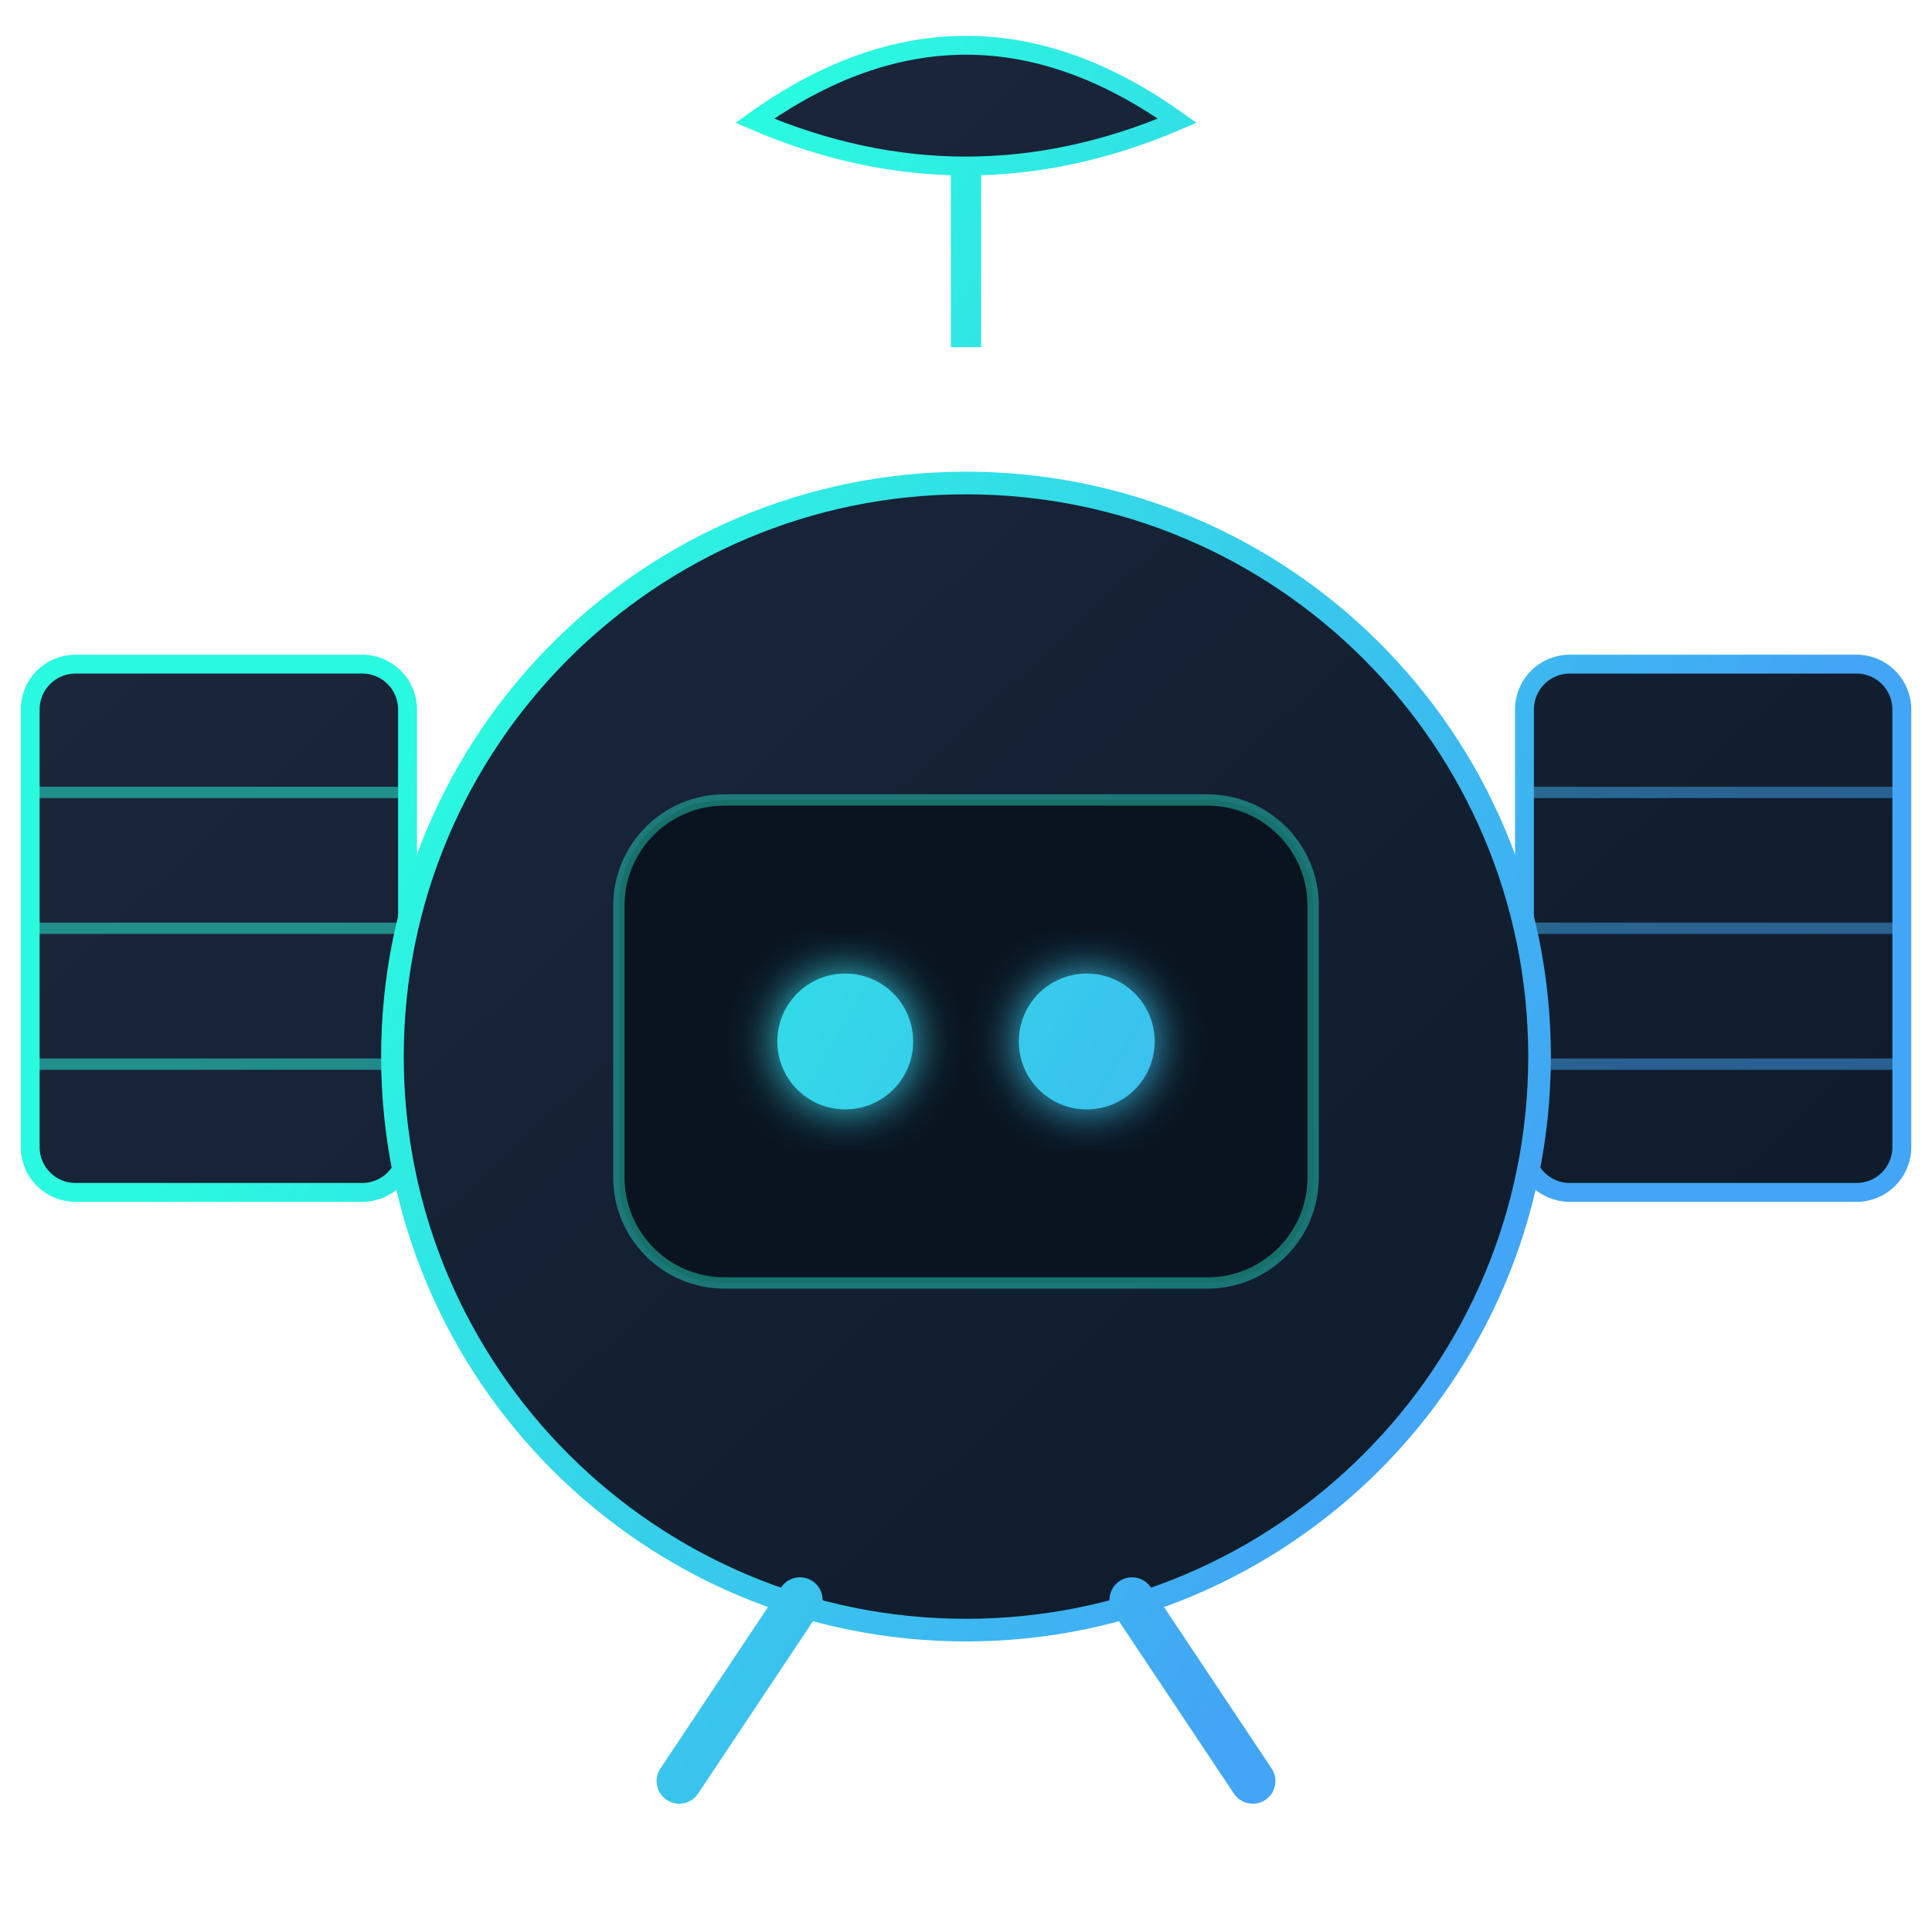
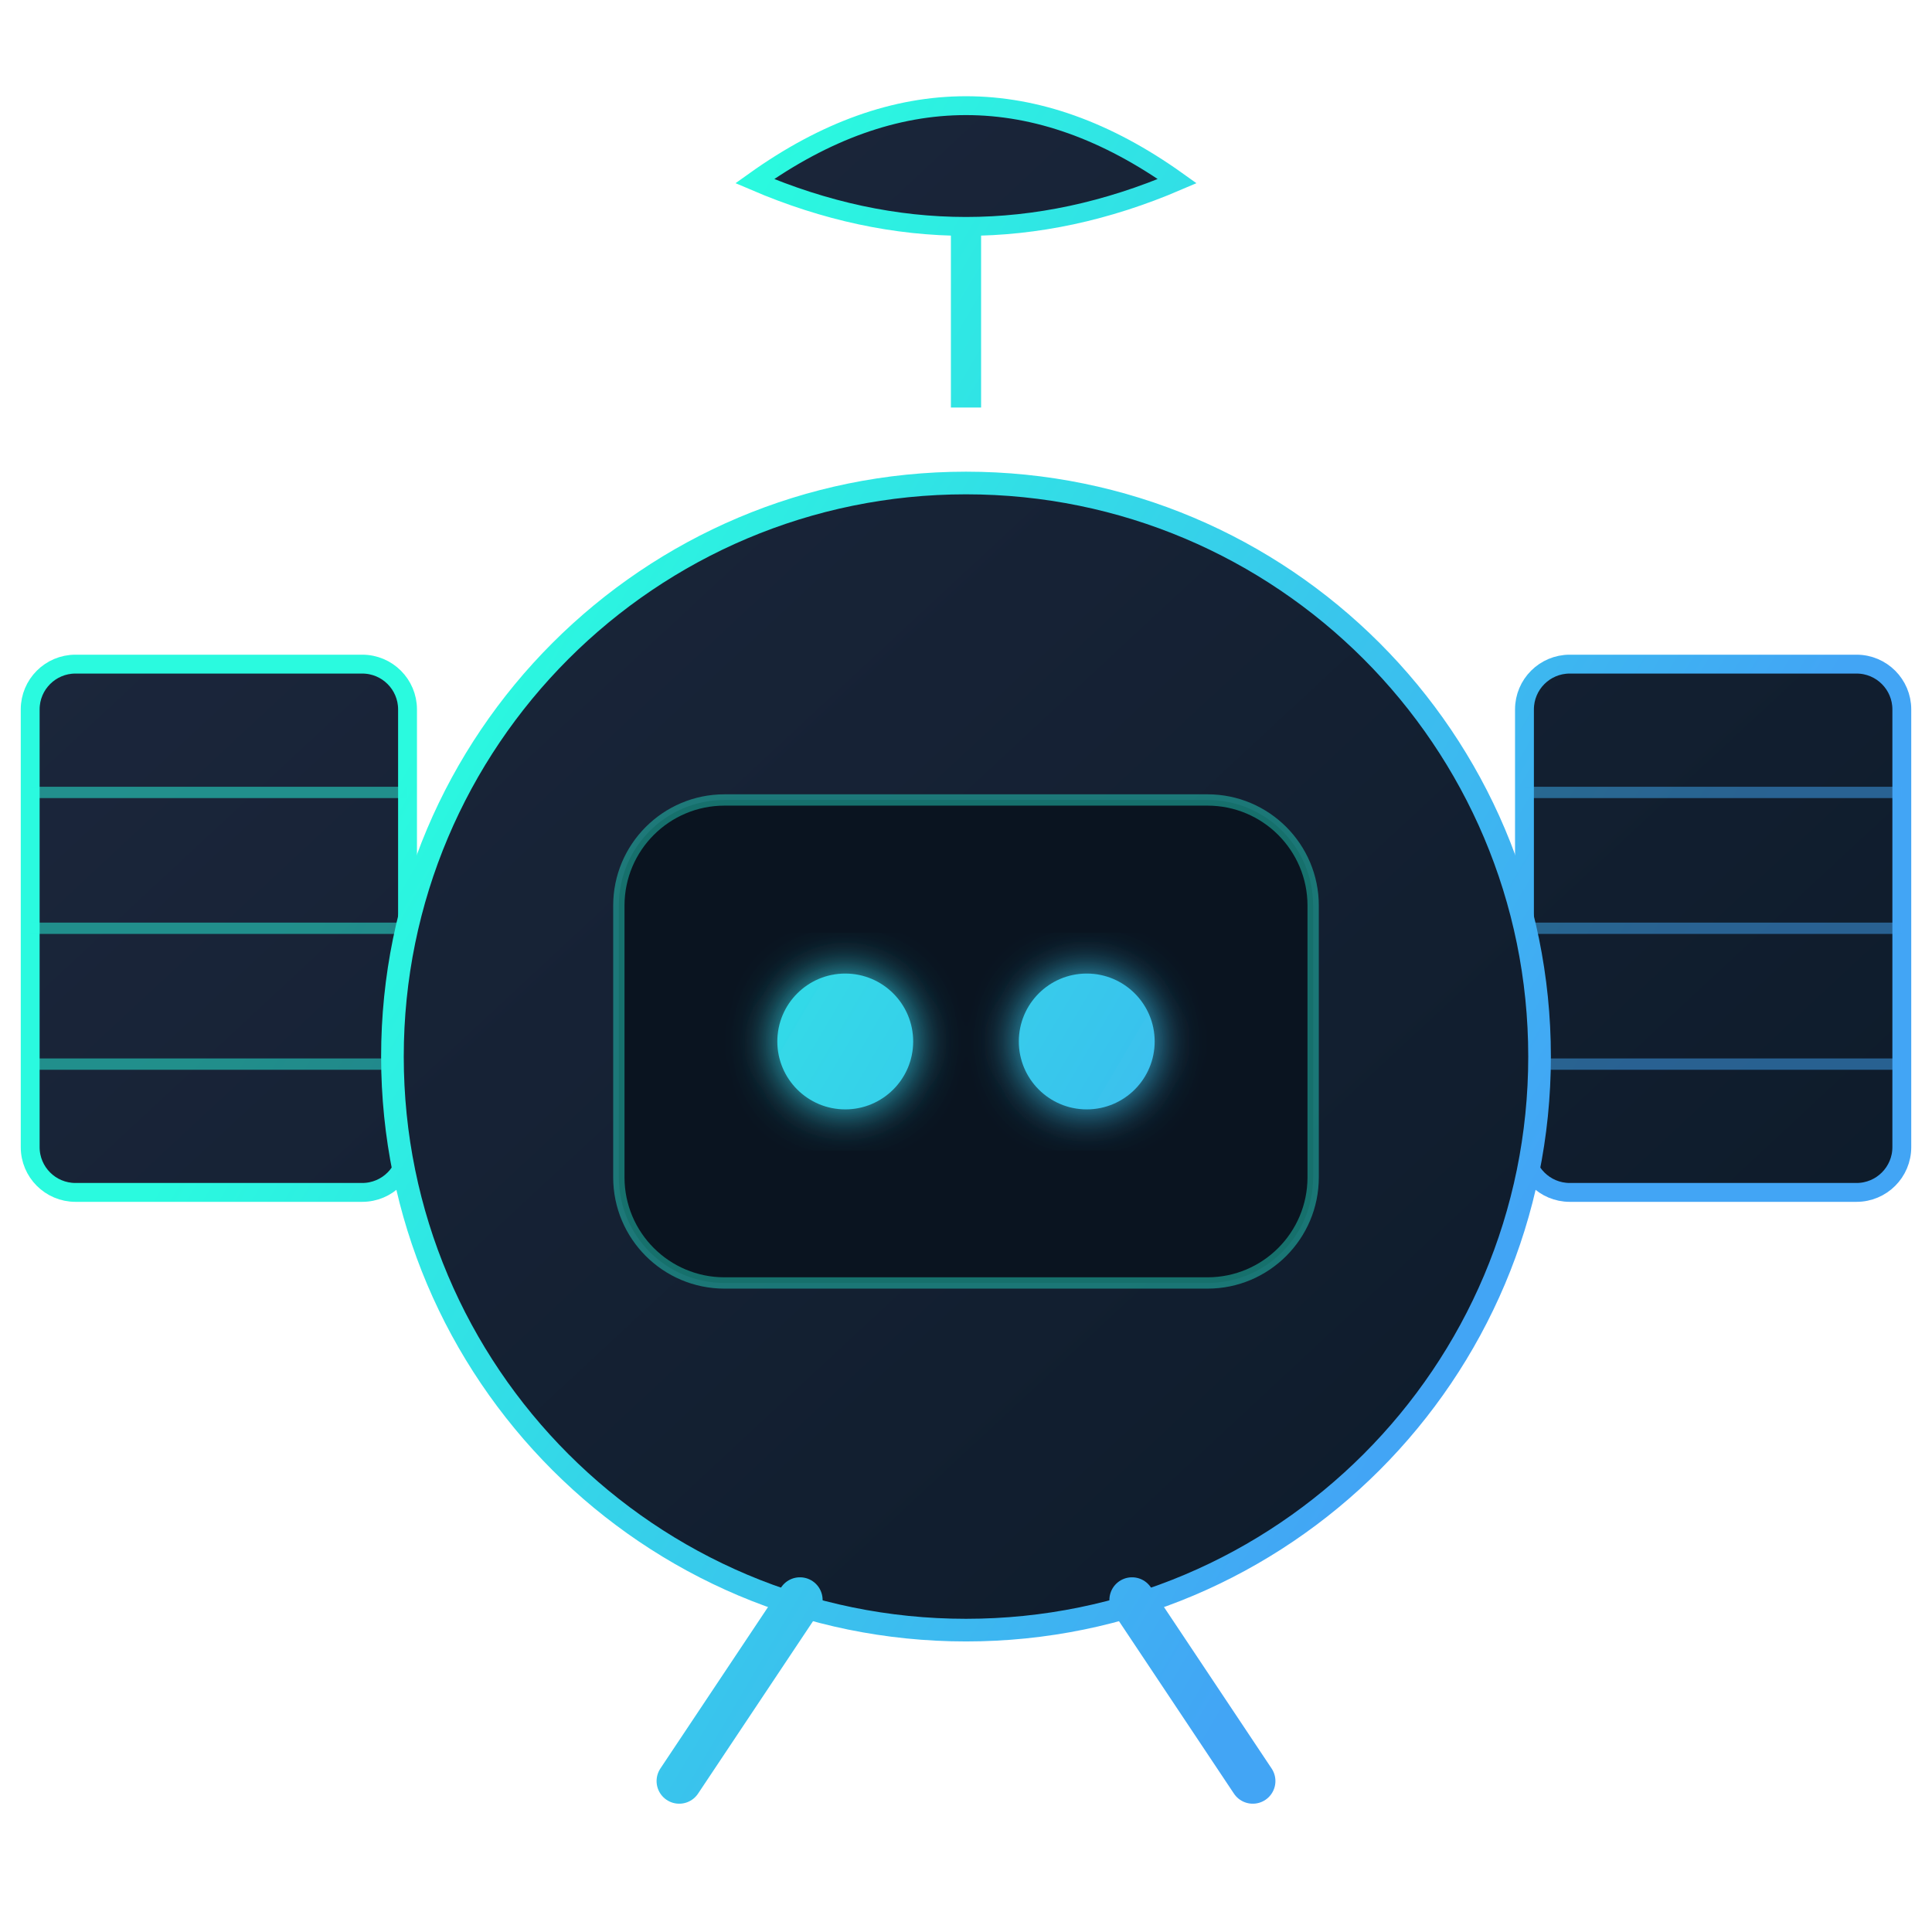
<svg xmlns="http://www.w3.org/2000/svg" width="256" height="256" viewBox="0 0 256 256" fill="none">
  <defs>
    <linearGradient id="bodyGrad" x1="48" y1="48" x2="208" y2="220" gradientUnits="userSpaceOnUse">
      <stop offset="0" stop-color="#1b263b" />
      <stop offset="1" stop-color="#0d1b2a" />
    </linearGradient>
    <linearGradient id="accentGrad" x1="60" y1="90" x2="196" y2="170" gradientUnits="userSpaceOnUse">
      <stop offset="0" stop-color="#2afadf" />
      <stop offset="1" stop-color="#42a5f5" />
    </linearGradient>
    <filter id="glow" x="-30%" y="-30%" width="160%" height="160%">
      <feGaussianBlur stdDeviation="3" result="blur" />
      <feMerge>
        <feMergeNode in="blur" />
        <feMergeNode in="SourceGraphic" />
      </feMerge>
    </filter>
  </defs>
  <g id="pet-body-group">
-     <line x1="128" y1="16" x2="128" y2="46" stroke="url(#accentGrad)" stroke-width="4" />
-     <path d="M100 16 Q128 -4 156 16 Q128 28 100 16 Z" fill="url(#bodyGrad)" stroke="url(#accentGrad)" stroke-width="2.5" />
+     <line x1="128" y1="24" x2="128" y2="54" stroke="url(#accentGrad)" stroke-width="4" />
+     <path d="M100 24 Q128 4 156 24 Q128 36 100 24 Z" fill="url(#bodyGrad)" stroke="url(#accentGrad)" stroke-width="2.5" />
    <rect x="4" y="88" width="50" height="70" rx="6" fill="url(#bodyGrad)" stroke="url(#accentGrad)" stroke-width="2.5" />
    <line x1="4" y1="105" x2="54" y2="105" stroke="url(#accentGrad)" stroke-opacity="0.5" stroke-width="1.5" />
    <line x1="4" y1="123" x2="54" y2="123" stroke="url(#accentGrad)" stroke-opacity="0.5" stroke-width="1.5" />
    <line x1="4" y1="141" x2="54" y2="141" stroke="url(#accentGrad)" stroke-opacity="0.5" stroke-width="1.5" />
    <rect x="202" y="88" width="50" height="70" rx="6" fill="url(#bodyGrad)" stroke="url(#accentGrad)" stroke-width="2.5" />
    <line x1="202" y1="105" x2="252" y2="105" stroke="url(#accentGrad)" stroke-opacity="0.5" stroke-width="1.5" />
    <line x1="202" y1="123" x2="252" y2="123" stroke="url(#accentGrad)" stroke-opacity="0.5" stroke-width="1.5" />
    <line x1="202" y1="141" x2="252" y2="141" stroke="url(#accentGrad)" stroke-opacity="0.5" stroke-width="1.5" />
    <rect x="54" y="116" width="16" height="10" fill="url(#accentGrad)" />
    <rect x="186" y="116" width="16" height="10" fill="url(#accentGrad)" />
    <circle cx="128" cy="140" r="76" fill="url(#bodyGrad)" stroke="url(#accentGrad)" stroke-width="3" />
    <rect x="82" y="106" width="92" height="64" rx="14" fill="#0a1420" stroke="#2afadf" stroke-opacity="0.4" stroke-width="1.5" />
    <g filter="url(#glow)">
      <circle cx="112" cy="138" r="9" fill="url(#accentGrad)">
        <animate attributeName="r" values="9;2;9" keyTimes="0;0.5;1" dur="3.2s" repeatCount="indefinite" />
      </circle>
      <circle cx="144" cy="138" r="9" fill="url(#accentGrad)">
        <animate attributeName="r" values="9;2;9" keyTimes="0;0.5;1" dur="3.2s" repeatCount="indefinite" />
      </circle>
    </g>
    <line x1="106" y1="212" x2="90" y2="236" stroke="url(#accentGrad)" stroke-width="6" stroke-linecap="round" />
    <line x1="150" y1="212" x2="166" y2="236" stroke="url(#accentGrad)" stroke-width="6" stroke-linecap="round" />
  </g>
</svg>
